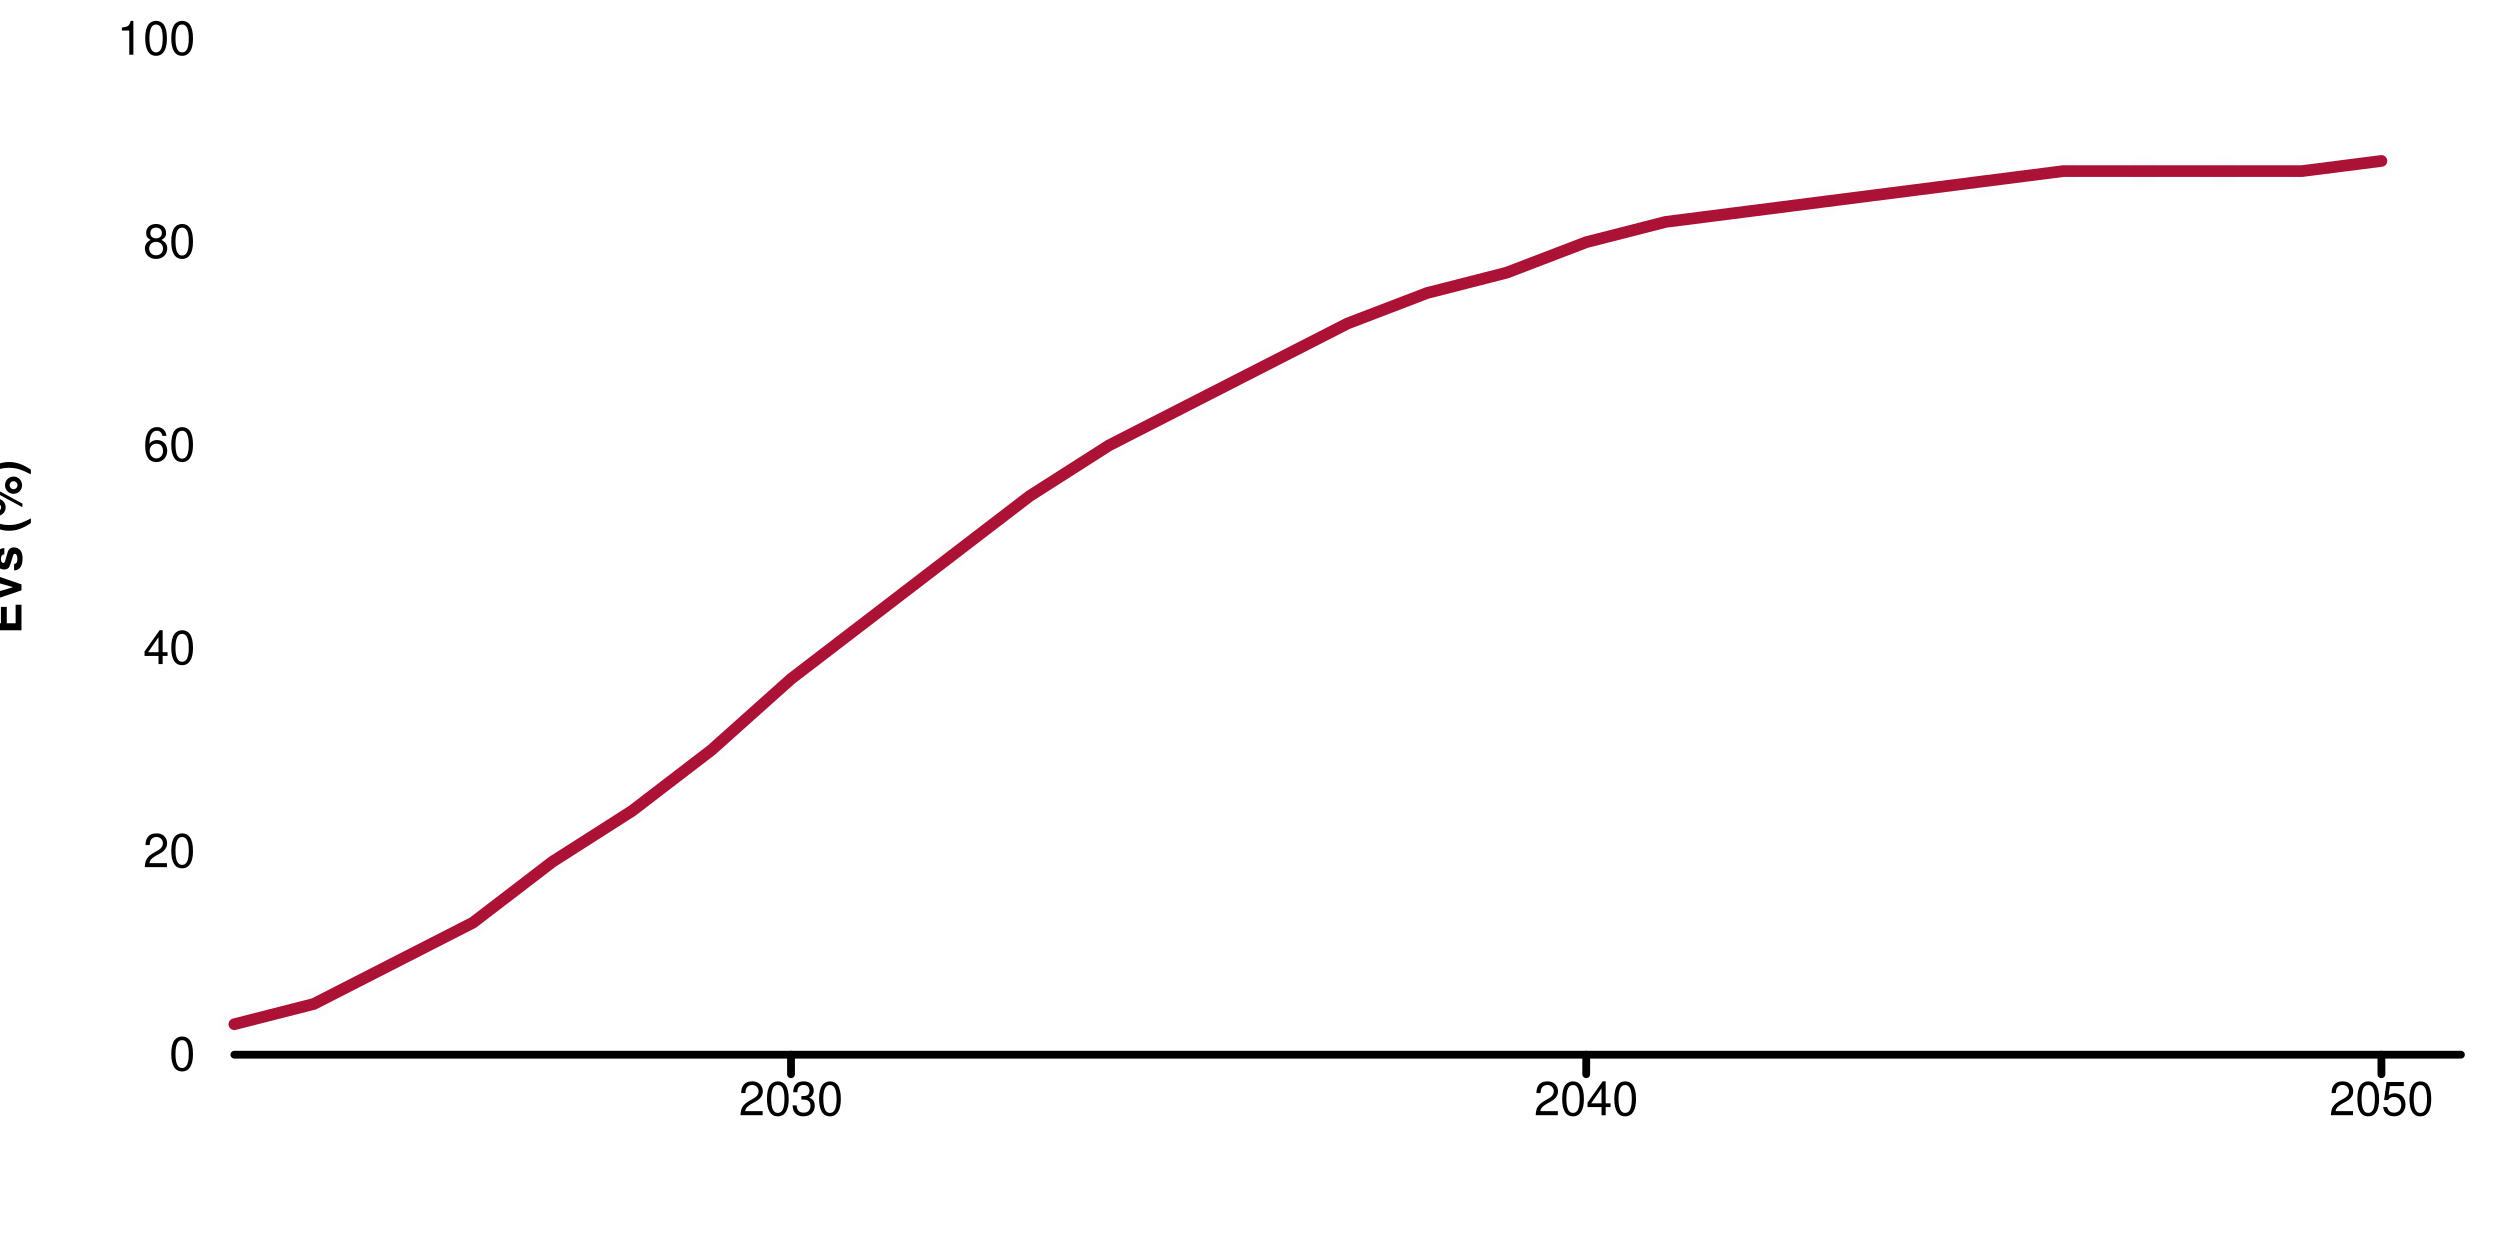
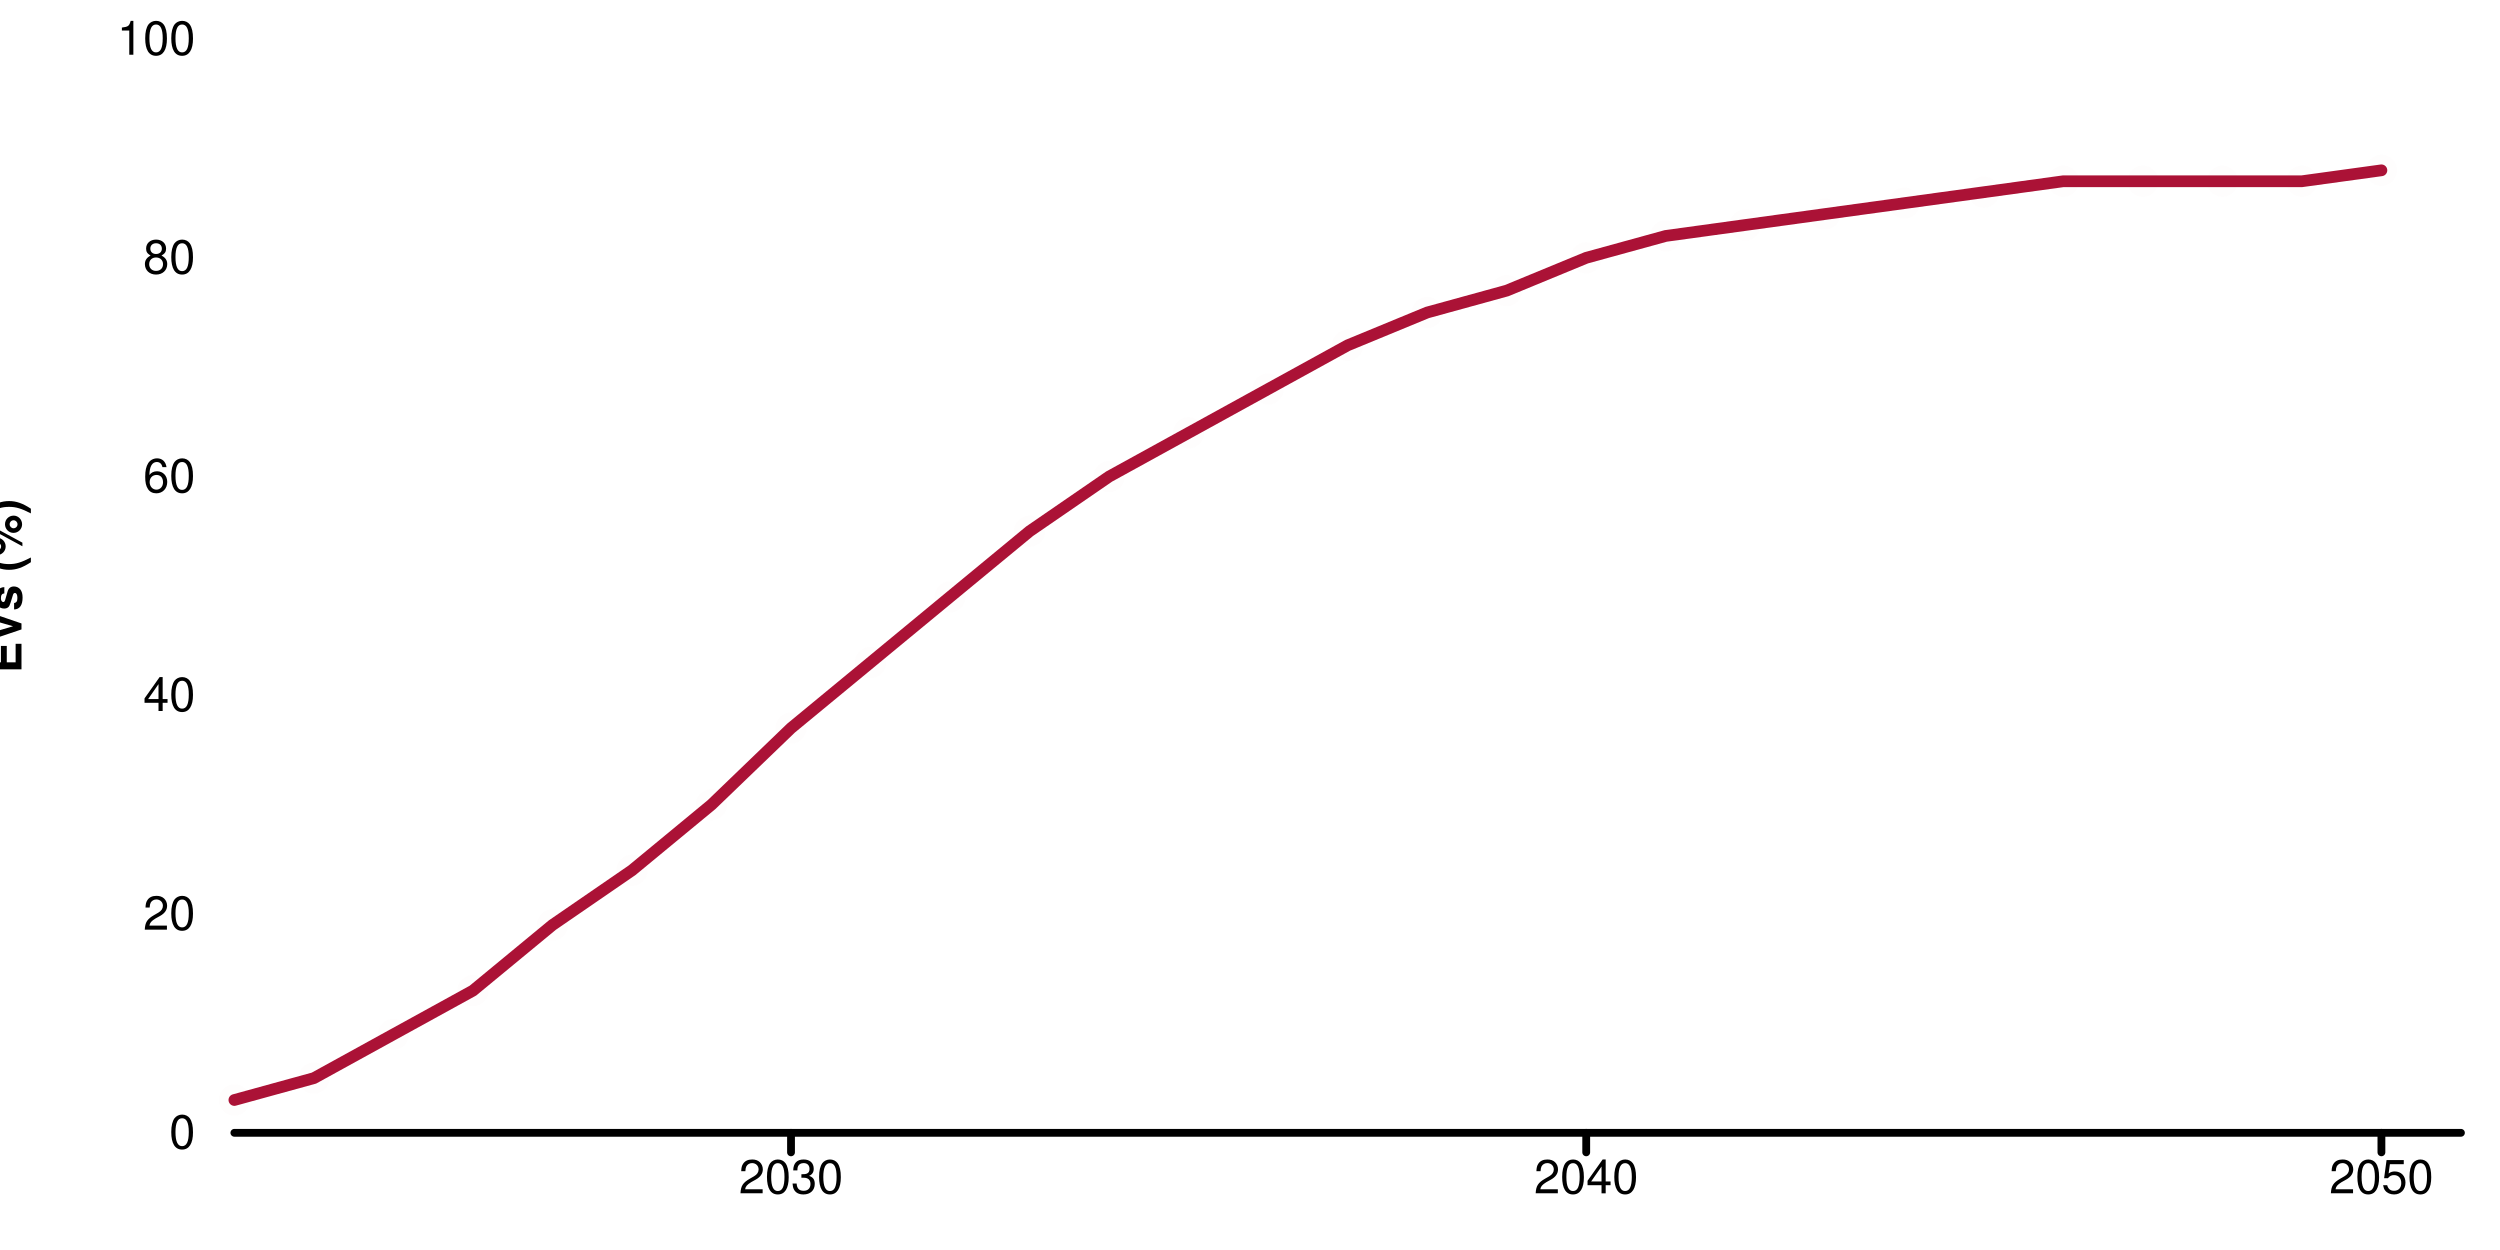
- <svg xmlns="http://www.w3.org/2000/svg" width="640" height="320" viewBox="0 0 640 320" style="overflow:display" preserveAspectRatio="xMinYMin meet" overflow="visible" class="oi-chart-main" data-type="line-chart">
+ <svg xmlns="http://www.w3.org/2000/svg" width="640" height="320" viewBox="0 0 640 320" preserveAspectRatio="xMinYMin meet" overflow="visible" class="oi-chart-main" data-type="line-chart">
  <defs>
    <style>
	.series path.line { fill-opacity: 0; }
	.series path.line.dotted { stroke-dasharray: 12 20 }
	.series:hover path.line, .series.on path.line { stroke-width: 5; }
	.series .marker { opacity:0.01; }
	.series:hover .marker, .series.active .marker, .series .marker.selected { opacity:1!important; }
	.series .marker:hover, .series .marker.on { r: 6px!important; fill: black; }
	.grid { font-family: "Helvetica Neue",Helvetica,Arial,"Lucida Grande",sans-serif; }
	.grid line { stroke: rgb(0,0,0); stroke-width: 2; stroke-linecap: round; }
	.grid.grid-x text { text-anchor: middle; dominant-baseline: hanging; transform: translateY(10px); }
	.grid.grid-y text { text-anchor: end; dominant-baseline: middle; transform: translateX(-10px); }
	</style>
  </defs>
  <g class="grid grid-y">
-     <line x1="60" y1="270" x2="630" y2="270" data-left="60" />
-     <text x="60" y="270" text-anchor="end">0</text>
-     <text x="60" y="218" text-anchor="end">20</text>
-     <text x="60" y="166" text-anchor="end">40</text>
-     <text x="60" y="114" text-anchor="end">60</text>
-     <text x="60" y="62" text-anchor="end">80</text>
+     <line x1="60" y1="290" x2="630" y2="290" data-left="60" />
+     <text x="60" y="290" text-anchor="end">0</text>
+     <text x="60" y="234" text-anchor="end">20</text>
+     <text x="60" y="178" text-anchor="end">40</text>
+     <text x="60" y="122" text-anchor="end">60</text>
+     <text x="60" y="66" text-anchor="end">80</text>
    <text x="60" y="10" text-anchor="end">100</text>
-     <text style="text-anchor:middle;dominant-baseline:hanging;font-weight:bold;transform: translateY(140px) rotate(-90deg);">EVs (%)</text>
+     <text style="text-anchor:middle;dominant-baseline:hanging;font-weight:bold;transform: translateY(150px) rotate(-90deg);">EVs (%)</text>
  </g>
  <g class="grid grid-x">
-     <line class="tick" x1="202.5" y1="270" x2="202.5" y2="275" />
-     <text x="202.5" y="270" text-anchor="middle">2030</text>
-     <line class="tick" x1="406.071" y1="270" x2="406.071" y2="275" />
-     <text x="406.071" y="270" text-anchor="middle">2040</text>
-     <line class="tick" x1="609.643" y1="270" x2="609.643" y2="275" />
-     <text x="609.643" y="270" text-anchor="middle">2050</text>
-     <text style="text-anchor:middle;dominant-baseline:hanging;font-weight:bold;transform: translateY(140px) rotate(-90deg);" />
+     <line class="tick" x1="202.5" y1="290" x2="202.5" y2="295" />
+     <text x="202.5" y="290" text-anchor="middle">2030</text>
+     <line class="tick" x1="406.071" y1="290" x2="406.071" y2="295" />
+     <text x="406.071" y="290" text-anchor="middle">2040</text>
+     <line class="tick" x1="609.643" y1="290" x2="609.643" y2="295" />
+     <text x="609.643" y="290" text-anchor="middle">2050</text>
+     <text style="text-anchor:middle;dominant-baseline:hanging;font-weight:bold;transform: translateY(150px) rotate(-90deg);" />
  </g>
  <g class="data-layer" role="table">
    <g data-scenario="reference-scenario" class="series series-1" tabindex="0" role="row" aria-label="Series: NPg Reference Scenario" data-series="1">
-       <path d="M 60.00,262.20L 80.36,257.00L 100.71,246.60L 121.07,236.20L 141.43,220.60L 161.79,207.60L 182.14,192.00L 202.50,173.80L 222.86,158.20L 243.21,142.60L 263.57,127.00L 283.93,114.00L 304.29,103.60L 324.64,93.20L 345.00,82.80L 365.36,75.00L 385.71,69.80L 406.07,62.00L 426.43,56.80L 446.79,54.20L 467.14,51.60L 487.50,49.00L 507.86,46.40L 528.21,43.80L 548.57,43.80L 568.93,43.80L 589.29,43.80L 609.64,41.20" id="NPg Reference Scenario" class="line" stroke="#ab1236" stroke-width="3" stroke-linecap="round" />
-       <circle class="marker" cx="60.00" cy="262.20" data-y="3" data-x="2023" data-i="0" data-series="1" r="4" fill="#ab1236" roll="cell" />
-       <circle class="marker" cx="80.36" cy="257.00" data-y="5" data-x="2024" data-i="1" data-series="1" r="4" fill="#ab1236" roll="cell" />
-       <circle class="marker" cx="100.71" cy="246.60" data-y="9" data-x="2025" data-i="2" data-series="1" r="4" fill="#ab1236" roll="cell" />
-       <circle class="marker" cx="121.07" cy="236.20" data-y="13" data-x="2026" data-i="3" data-series="1" r="4" fill="#ab1236" roll="cell" />
-       <circle class="marker" cx="141.43" cy="220.60" data-y="19" data-x="2027" data-i="4" data-series="1" r="4" fill="#ab1236" roll="cell" />
-       <circle class="marker" cx="161.79" cy="207.60" data-y="24" data-x="2028" data-i="5" data-series="1" r="4" fill="#ab1236" roll="cell" />
-       <circle class="marker" cx="182.14" cy="192.00" data-y="30" data-x="2029" data-i="6" data-series="1" r="4" fill="#ab1236" roll="cell" />
-       <circle class="marker" cx="202.50" cy="173.80" data-y="37" data-x="2030" data-i="7" data-series="1" r="4" fill="#ab1236" roll="cell" />
-       <circle class="marker" cx="222.86" cy="158.20" data-y="43" data-x="2031" data-i="8" data-series="1" r="4" fill="#ab1236" roll="cell" />
-       <circle class="marker" cx="243.21" cy="142.60" data-y="49" data-x="2032" data-i="9" data-series="1" r="4" fill="#ab1236" roll="cell" />
-       <circle class="marker" cx="263.57" cy="127.00" data-y="55" data-x="2033" data-i="10" data-series="1" r="4" fill="#ab1236" roll="cell" />
-       <circle class="marker" cx="283.93" cy="114.00" data-y="60" data-x="2034" data-i="11" data-series="1" r="4" fill="#ab1236" roll="cell" />
-       <circle class="marker" cx="304.29" cy="103.60" data-y="64" data-x="2035" data-i="12" data-series="1" r="4" fill="#ab1236" roll="cell" />
-       <circle class="marker" cx="324.64" cy="93.20" data-y="68" data-x="2036" data-i="13" data-series="1" r="4" fill="#ab1236" roll="cell" />
-       <circle class="marker" cx="345.00" cy="82.80" data-y="72" data-x="2037" data-i="14" data-series="1" r="4" fill="#ab1236" roll="cell" />
-       <circle class="marker" cx="365.36" cy="75.00" data-y="75" data-x="2038" data-i="15" data-series="1" r="4" fill="#ab1236" roll="cell" />
-       <circle class="marker" cx="385.71" cy="69.80" data-y="77" data-x="2039" data-i="16" data-series="1" r="4" fill="#ab1236" roll="cell" />
-       <circle class="marker" cx="406.07" cy="62.00" data-y="80" data-x="2040" data-i="17" data-series="1" r="4" fill="#ab1236" roll="cell" />
-       <circle class="marker" cx="426.43" cy="56.80" data-y="82" data-x="2041" data-i="18" data-series="1" r="4" fill="#ab1236" roll="cell" />
-       <circle class="marker" cx="446.79" cy="54.20" data-y="83" data-x="2042" data-i="19" data-series="1" r="4" fill="#ab1236" roll="cell" />
-       <circle class="marker" cx="467.14" cy="51.60" data-y="84" data-x="2043" data-i="20" data-series="1" r="4" fill="#ab1236" roll="cell" />
-       <circle class="marker" cx="487.50" cy="49.00" data-y="85" data-x="2044" data-i="21" data-series="1" r="4" fill="#ab1236" roll="cell" />
-       <circle class="marker" cx="507.86" cy="46.40" data-y="86" data-x="2045" data-i="22" data-series="1" r="4" fill="#ab1236" roll="cell" />
-       <circle class="marker" cx="528.21" cy="43.80" data-y="87" data-x="2046" data-i="23" data-series="1" r="4" fill="#ab1236" roll="cell" />
-       <circle class="marker" cx="548.57" cy="43.80" data-y="87" data-x="2047" data-i="24" data-series="1" r="4" fill="#ab1236" roll="cell" />
-       <circle class="marker" cx="568.93" cy="43.80" data-y="87" data-x="2048" data-i="25" data-series="1" r="4" fill="#ab1236" roll="cell" />
-       <circle class="marker" cx="589.29" cy="43.80" data-y="87" data-x="2049" data-i="26" data-series="1" r="4" fill="#ab1236" roll="cell" />
-       <circle class="marker" cx="609.64" cy="41.20" data-y="88" data-x="2050" data-i="27" data-series="1" r="4" fill="#ab1236" roll="cell" />
+       <path d="M 60.00,281.60L 80.36,276.00L 100.71,264.80L 121.07,253.60L 141.43,236.80L 161.79,222.80L 182.14,206.00L 202.50,186.40L 222.86,169.60L 243.21,152.80L 263.57,136.00L 283.93,122.00L 304.29,110.80L 324.64,99.60L 345.00,88.40L 365.36,80.00L 385.71,74.40L 406.07,66.00L 426.43,60.40L 446.79,57.60L 467.14,54.80L 487.50,52.00L 507.86,49.20L 528.21,46.40L 548.57,46.40L 568.93,46.40L 589.29,46.40L 609.64,43.60" id="NPg Reference Scenario" class="line" stroke="#ab1236" stroke-width="3" stroke-linecap="round" />
+       <circle class="marker" cx="60.00" cy="281.60" data-y="3" data-x="2023" data-i="0" data-series="1" r="4" fill="#ab1236" roll="cell" />
+       <circle class="marker" cx="80.36" cy="276.00" data-y="5" data-x="2024" data-i="1" data-series="1" r="4" fill="#ab1236" roll="cell" />
+       <circle class="marker" cx="100.71" cy="264.80" data-y="9" data-x="2025" data-i="2" data-series="1" r="4" fill="#ab1236" roll="cell" />
+       <circle class="marker" cx="121.07" cy="253.60" data-y="13" data-x="2026" data-i="3" data-series="1" r="4" fill="#ab1236" roll="cell" />
+       <circle class="marker" cx="141.43" cy="236.80" data-y="19" data-x="2027" data-i="4" data-series="1" r="4" fill="#ab1236" roll="cell" />
+       <circle class="marker" cx="161.79" cy="222.80" data-y="24" data-x="2028" data-i="5" data-series="1" r="4" fill="#ab1236" roll="cell" />
+       <circle class="marker" cx="182.14" cy="206.00" data-y="30" data-x="2029" data-i="6" data-series="1" r="4" fill="#ab1236" roll="cell" />
+       <circle class="marker" cx="202.50" cy="186.40" data-y="37" data-x="2030" data-i="7" data-series="1" r="4" fill="#ab1236" roll="cell" />
+       <circle class="marker" cx="222.86" cy="169.60" data-y="43" data-x="2031" data-i="8" data-series="1" r="4" fill="#ab1236" roll="cell" />
+       <circle class="marker" cx="243.21" cy="152.80" data-y="49" data-x="2032" data-i="9" data-series="1" r="4" fill="#ab1236" roll="cell" />
+       <circle class="marker" cx="263.57" cy="136.00" data-y="55" data-x="2033" data-i="10" data-series="1" r="4" fill="#ab1236" roll="cell" />
+       <circle class="marker" cx="283.93" cy="122.00" data-y="60" data-x="2034" data-i="11" data-series="1" r="4" fill="#ab1236" roll="cell" />
+       <circle class="marker" cx="304.29" cy="110.80" data-y="64" data-x="2035" data-i="12" data-series="1" r="4" fill="#ab1236" roll="cell" />
+       <circle class="marker" cx="324.64" cy="99.60" data-y="68" data-x="2036" data-i="13" data-series="1" r="4" fill="#ab1236" roll="cell" />
+       <circle class="marker" cx="345.00" cy="88.40" data-y="72" data-x="2037" data-i="14" data-series="1" r="4" fill="#ab1236" roll="cell" />
+       <circle class="marker" cx="365.36" cy="80.00" data-y="75" data-x="2038" data-i="15" data-series="1" r="4" fill="#ab1236" roll="cell" />
+       <circle class="marker" cx="385.71" cy="74.40" data-y="77" data-x="2039" data-i="16" data-series="1" r="4" fill="#ab1236" roll="cell" />
+       <circle class="marker" cx="406.07" cy="66.00" data-y="80" data-x="2040" data-i="17" data-series="1" r="4" fill="#ab1236" roll="cell" />
+       <circle class="marker" cx="426.43" cy="60.40" data-y="82" data-x="2041" data-i="18" data-series="1" r="4" fill="#ab1236" roll="cell" />
+       <circle class="marker" cx="446.79" cy="57.60" data-y="83" data-x="2042" data-i="19" data-series="1" r="4" fill="#ab1236" roll="cell" />
+       <circle class="marker" cx="467.14" cy="54.80" data-y="84" data-x="2043" data-i="20" data-series="1" r="4" fill="#ab1236" roll="cell" />
+       <circle class="marker" cx="487.50" cy="52.00" data-y="85" data-x="2044" data-i="21" data-series="1" r="4" fill="#ab1236" roll="cell" />
+       <circle class="marker" cx="507.86" cy="49.20" data-y="86" data-x="2045" data-i="22" data-series="1" r="4" fill="#ab1236" roll="cell" />
+       <circle class="marker" cx="528.21" cy="46.40" data-y="87" data-x="2046" data-i="23" data-series="1" r="4" fill="#ab1236" roll="cell" />
+       <circle class="marker" cx="548.57" cy="46.40" data-y="87" data-x="2047" data-i="24" data-series="1" r="4" fill="#ab1236" roll="cell" />
+       <circle class="marker" cx="568.93" cy="46.40" data-y="87" data-x="2048" data-i="25" data-series="1" r="4" fill="#ab1236" roll="cell" />
+       <circle class="marker" cx="589.29" cy="46.40" data-y="87" data-x="2049" data-i="26" data-series="1" r="4" fill="#ab1236" roll="cell" />
+       <circle class="marker" cx="609.64" cy="43.60" data-y="88" data-x="2050" data-i="27" data-series="1" r="4" fill="#ab1236" roll="cell" />
    </g>
  </g>
</svg>
